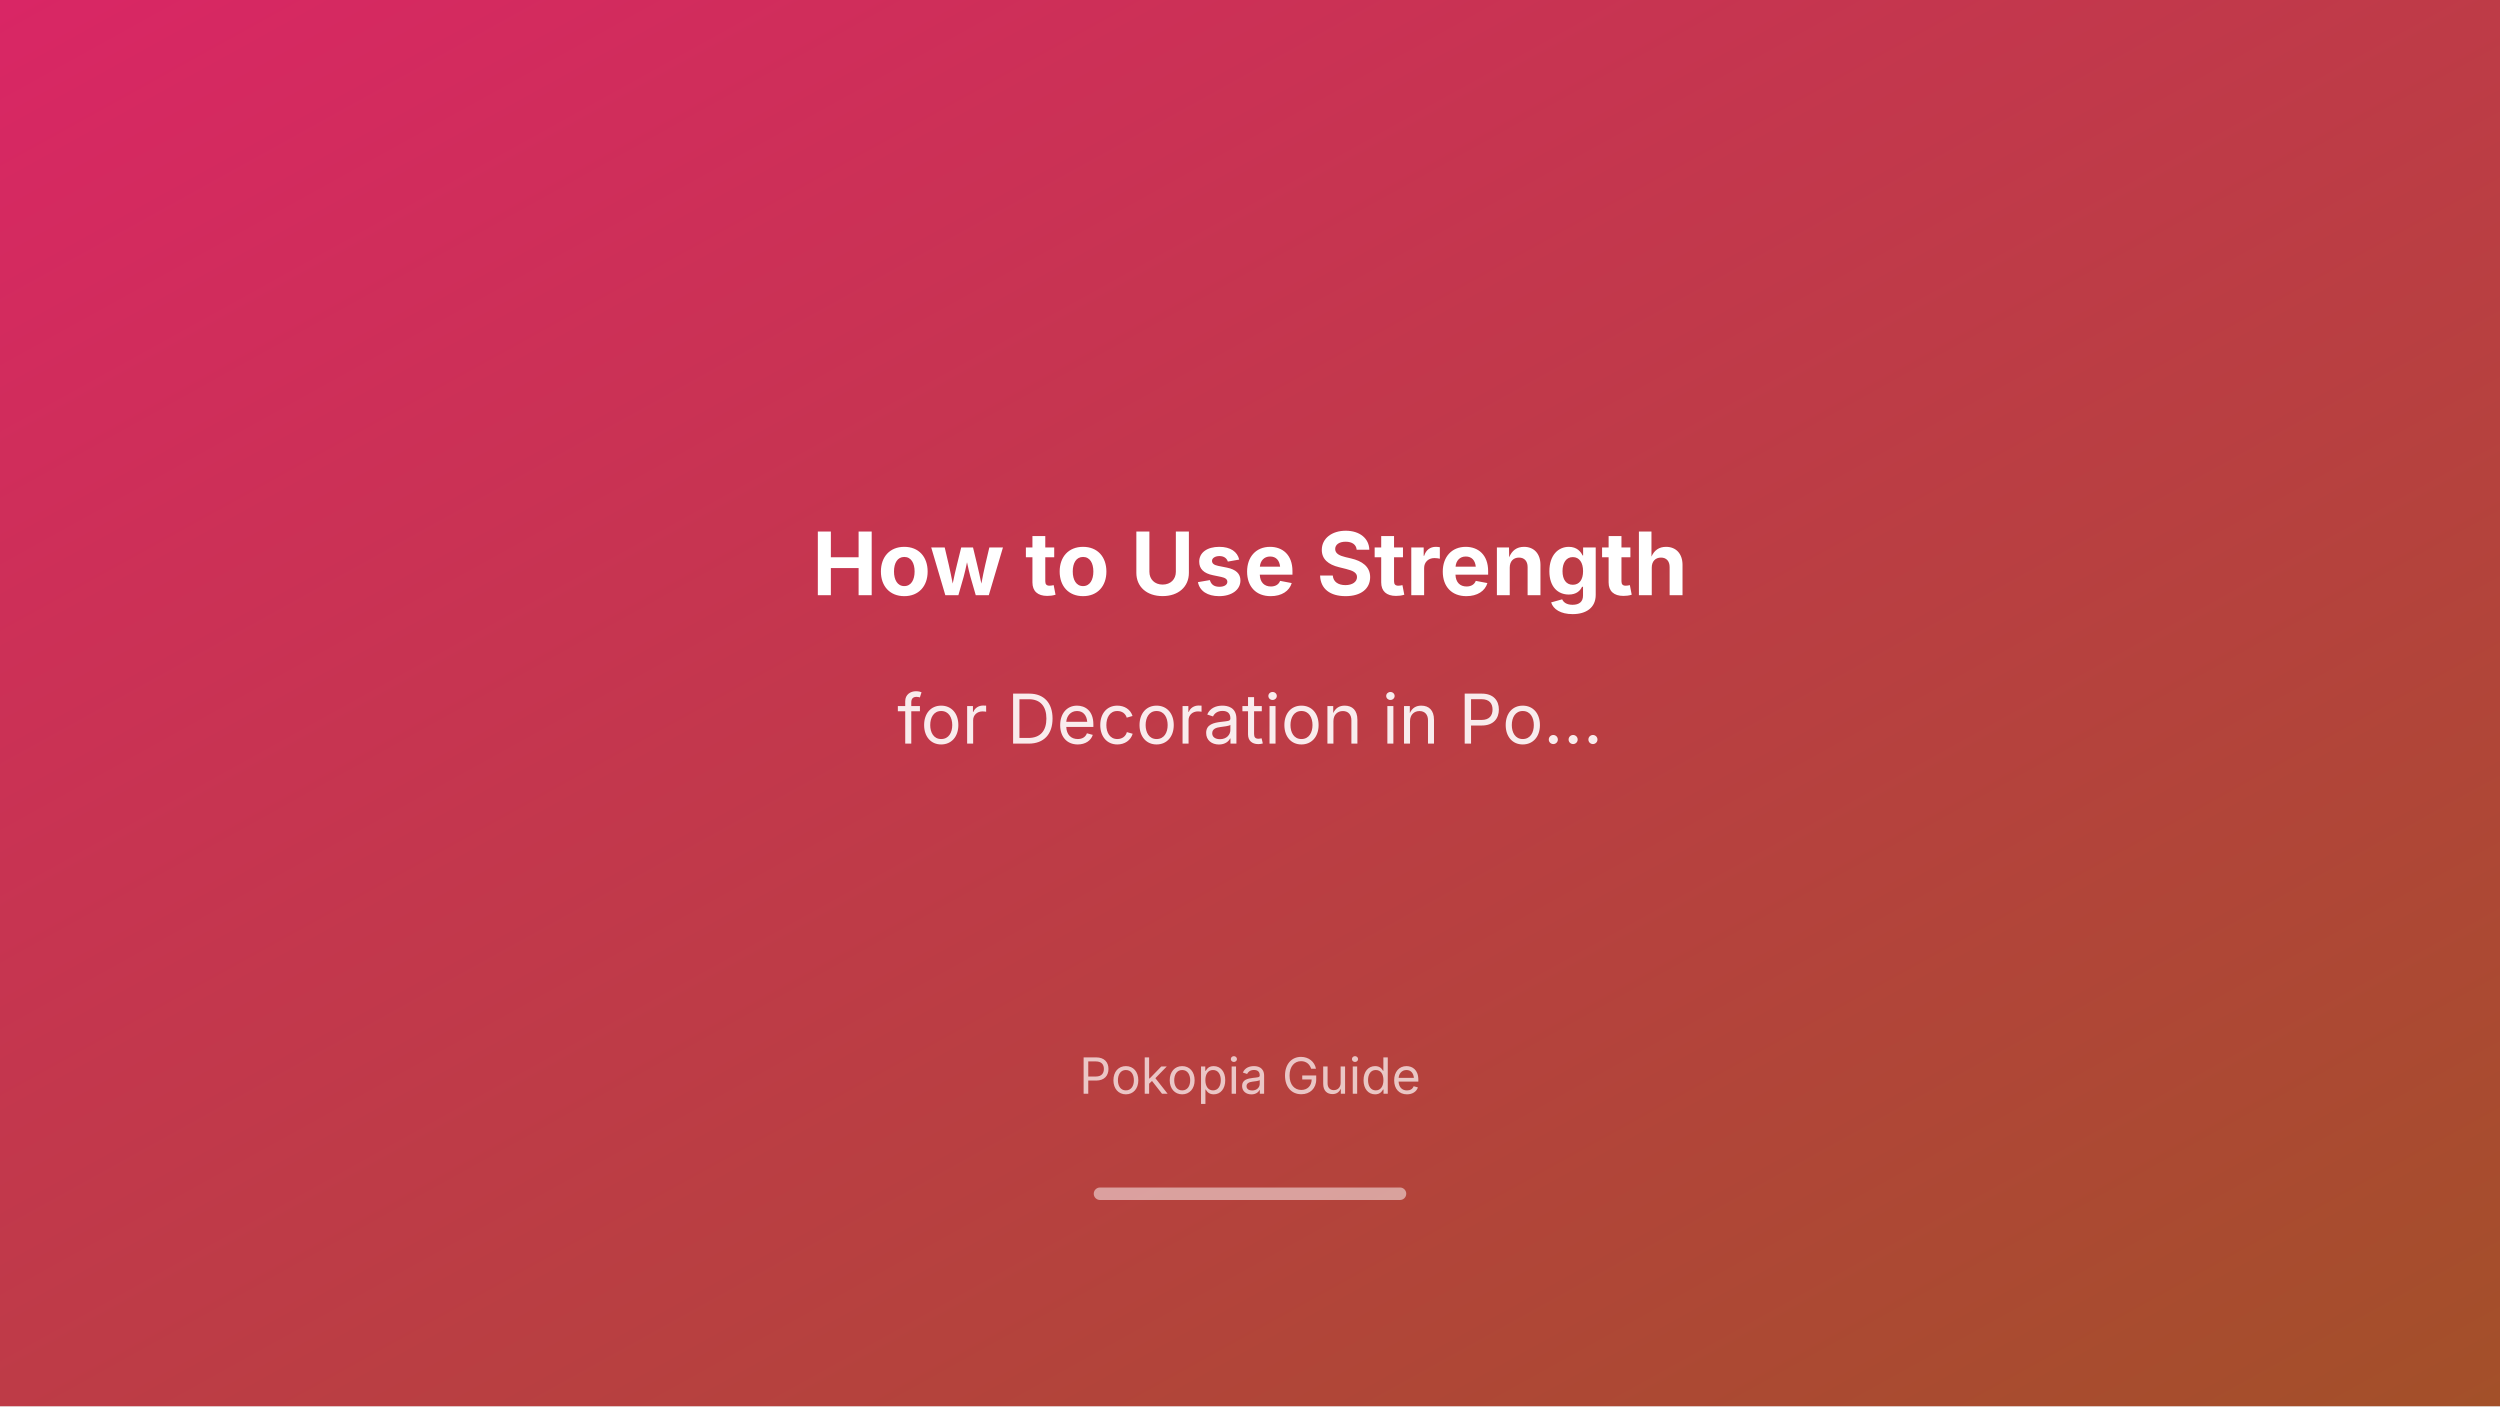
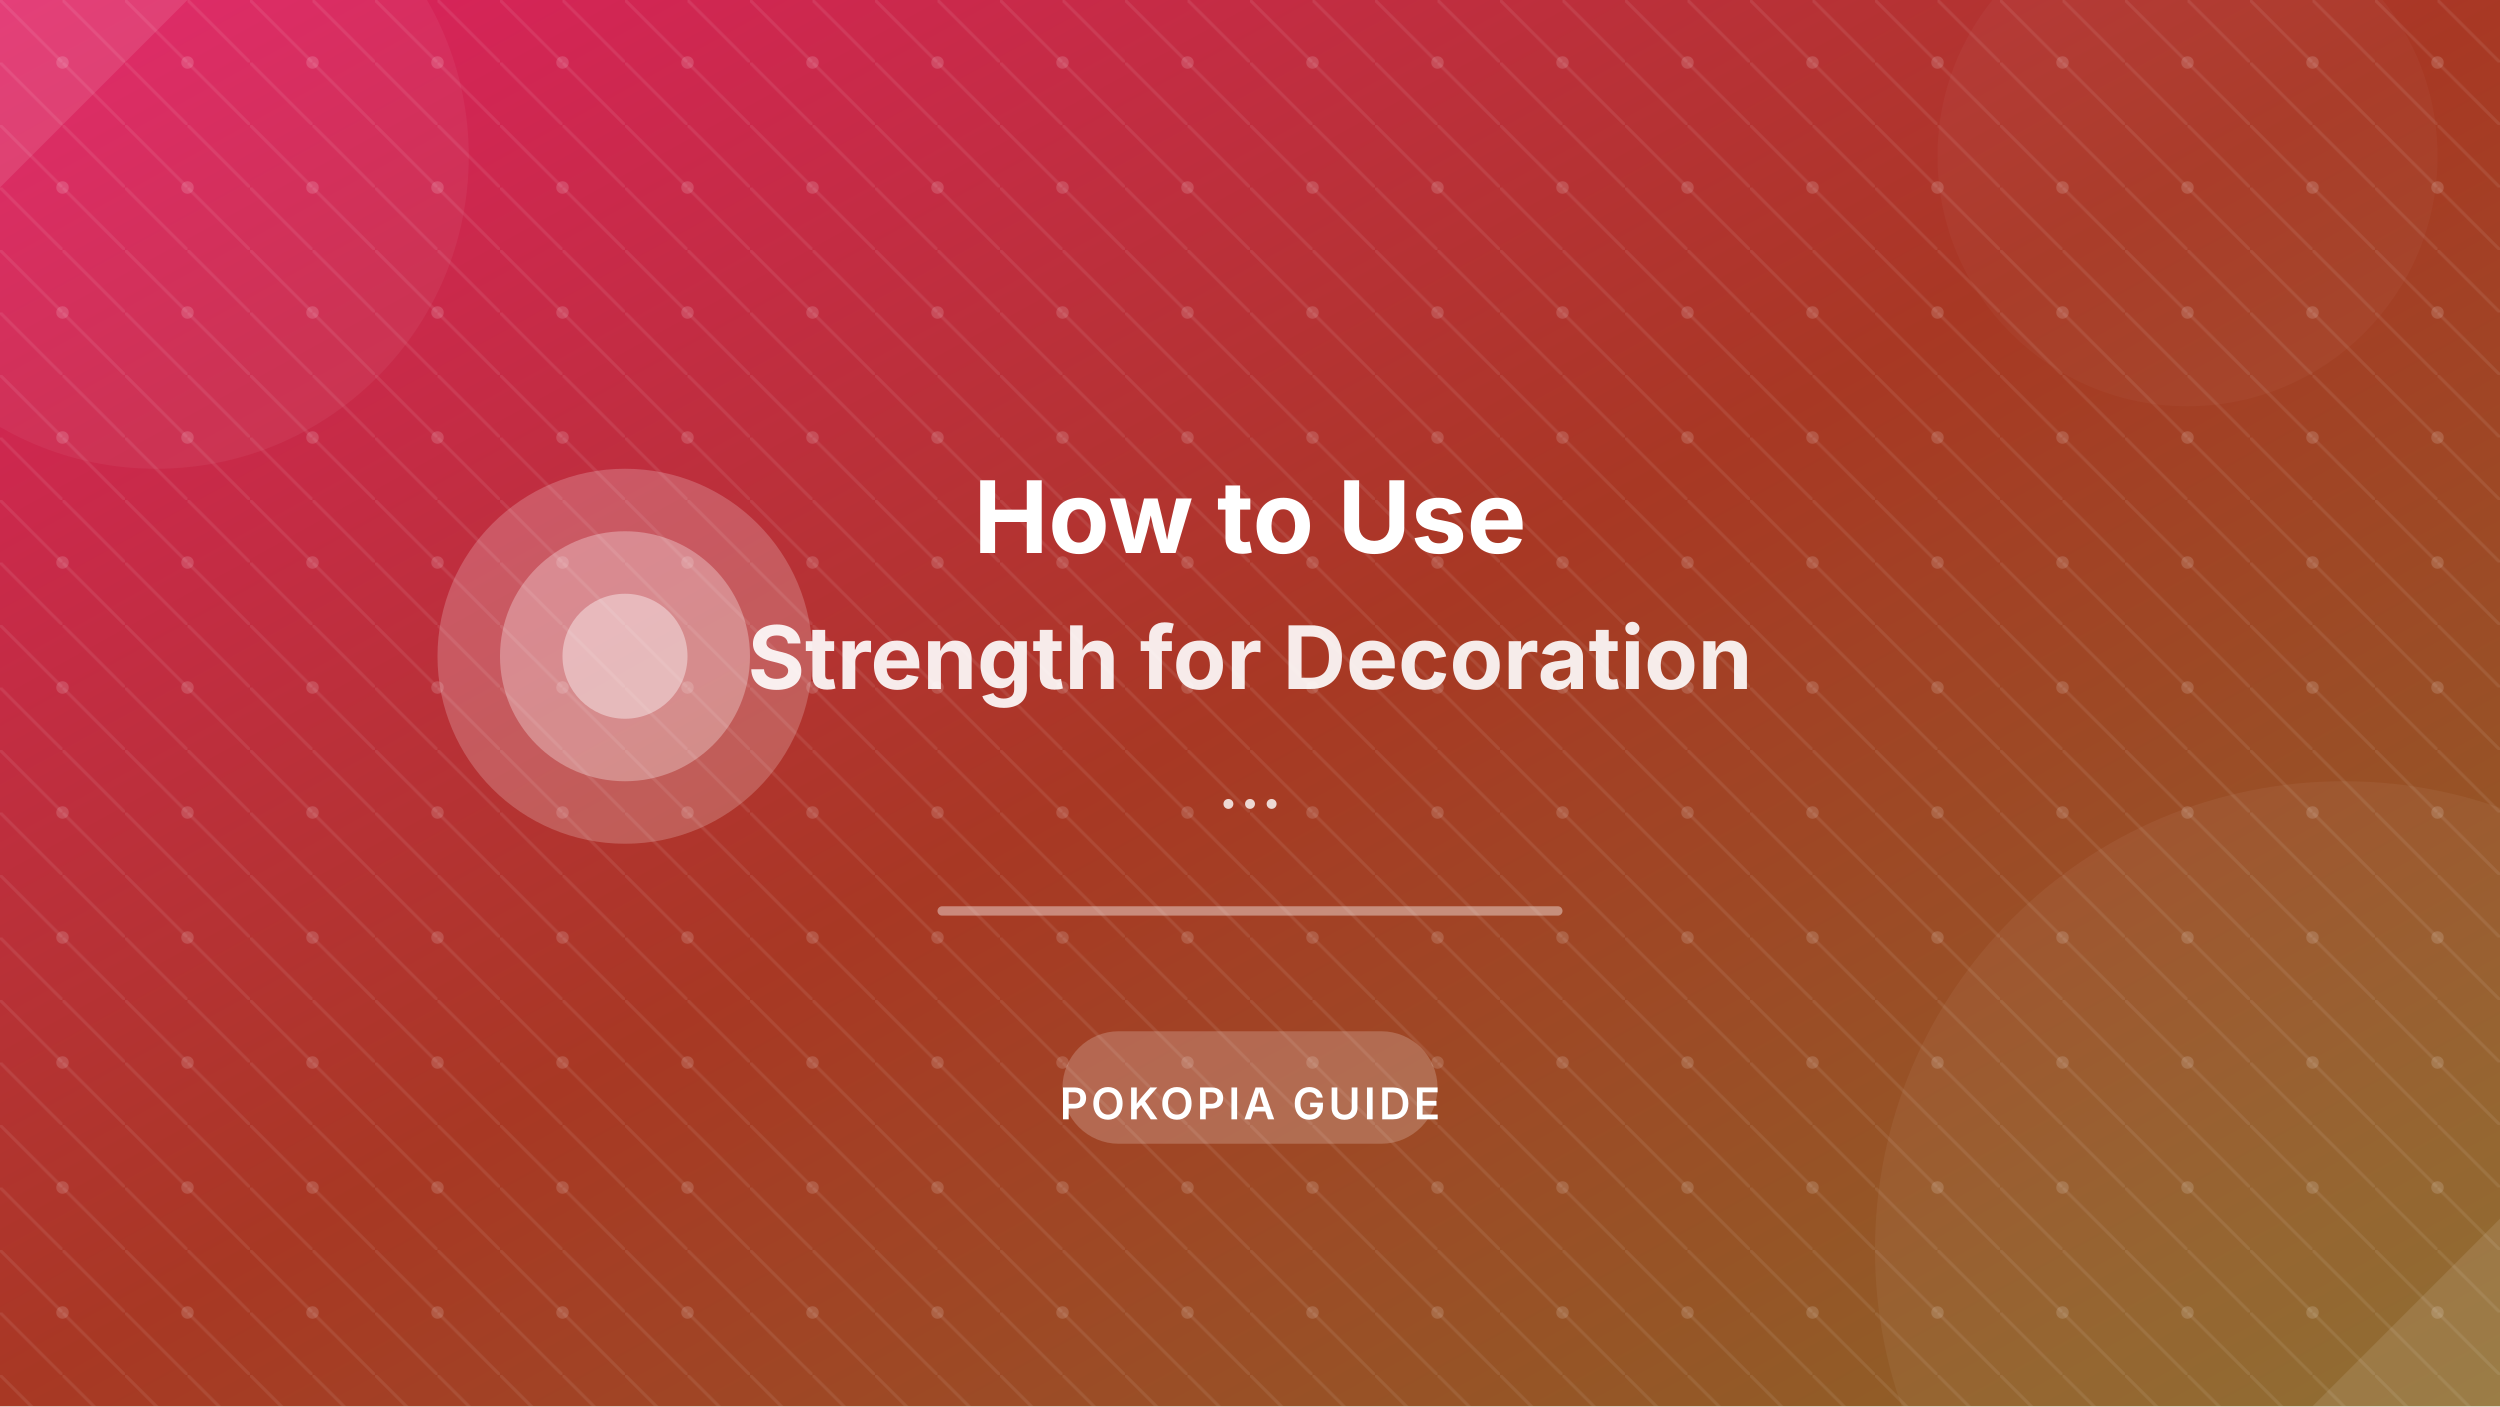
<svg xmlns="http://www.w3.org/2000/svg" width="800" height="450">
  <defs>
    <linearGradient id="bg" x1="0%" y1="0%" x2="100%" y2="100%">
-       <stop offset="0%" style="stop-color:hsl(339,70%,50%);stop-opacity:1" />
-       <stop offset="100%" style="stop-color:hsl(19,60%,40%);stop-opacity:1" />
+       <stop offset="0%" style="stop-color:hsl(339,75%,50%);stop-opacity:1" />
+       <stop offset="50%" style="stop-color:hsl(9,65%,40%);stop-opacity:1" />
+       <stop offset="100%" style="stop-color:hsl(39,55%,35%);stop-opacity:1" />
    </linearGradient>
+     <pattern id="dots" x="0" y="0" width="40" height="40" patternUnits="userSpaceOnUse">
+       <circle cx="20" cy="20" r="2" fill="rgba(255,255,255,0.15)" />
+     </pattern>
+     <pattern id="lines" x="0" y="0" width="20" height="20" patternUnits="userSpaceOnUse">
+       <line x1="0" y1="0" x2="20" y2="20" stroke="rgba(255,255,255,0.08)" stroke-width="1" />
+     </pattern>
  </defs>
  <rect width="800" height="450" fill="url(#bg)" />
-   <text x="400" y="180" font-family="system-ui, -apple-system, sans-serif" font-size="28" font-weight="bold" fill="white" text-anchor="middle" dominant-baseline="middle">
-     How to Use Strength
+   <rect width="800" height="450" fill="url(#dots)" />
+   <rect width="800" height="450" fill="url(#lines)" />
+   <circle cx="50" cy="50" r="100" fill="rgba(255,255,255,0.05)" />
+   <circle cx="750" cy="400" r="150" fill="rgba(255,255,255,0.05)" />
+   <circle cx="700" cy="50" r="80" fill="rgba(255,255,255,0.03)" />
+   <g transform="translate(0, 30)">
+     <circle cx="200" cy="180" r="60" fill="rgba(255,255,255,0.2)" />
+     <circle cx="200" cy="180" r="40" fill="rgba(255,255,255,0.3)" />
+     <circle cx="200" cy="180" r="20" fill="rgba(255,255,255,0.4)" />
+   </g>
+   <text x="400" y="165" font-family="system-ui, -apple-system, BlinkMacSystemFont, sans-serif" font-size="32" font-weight="bold" fill="white" text-anchor="middle" dominant-baseline="middle" style="text-shadow: 0 2px 8px rgba(0,0,0,0.3)">
+     How to Use
  </text>
-   <text x="400" y="230" font-family="system-ui, -apple-system, sans-serif" font-size="22" fill="rgba(255,255,255,0.9)" text-anchor="middle" dominant-baseline="middle">
-     for Decoration in Po...
+   <text x="400" y="210" font-family="system-ui, -apple-system, BlinkMacSystemFont, sans-serif" font-size="28" font-weight="bold" fill="white" text-anchor="middle" dominant-baseline="middle" style="text-shadow: 0 2px 8px rgba(0,0,0,0.3)" opacity="0.9">
+     Strength for Decoration
  </text>
-   <text x="400" y="350" font-family="system-ui, -apple-system, sans-serif" font-size="16" fill="rgba(255,255,255,0.7)" text-anchor="middle">
-     Pokopia Guide
+   <text x="400" y="250" font-family="system-ui, -apple-system, BlinkMacSystemFont, sans-serif" font-size="24" fill="rgba(255,255,255,0.8)" text-anchor="middle" dominant-baseline="middle" style="text-shadow: 0 2px 4px rgba(0,0,0,0.2)">
+     ...
  </text>
-   <rect x="350" y="380" width="100" height="4" rx="2" fill="rgba(255,255,255,0.5)" />
+   <rect x="300" y="290" width="200" height="3" rx="1.5" fill="rgba(255,255,255,0.4)" />
+   <rect x="340" y="330" width="120" height="36" rx="18" fill="rgba(255,255,255,0.2)" />
+   <text x="400" y="353" font-family="system-ui, -apple-system, sans-serif" font-size="14" font-weight="600" fill="white" text-anchor="middle" dominant-baseline="middle" letter-spacing="1">
+     POKOPIA GUIDE
+   </text>
+   <path d="M0 0 L60 0 L0 60 Z" fill="rgba(255,255,255,0.1)" />
+   <path d="M800 450 L740 450 L800 390 Z" fill="rgba(255,255,255,0.1)" />
</svg>
